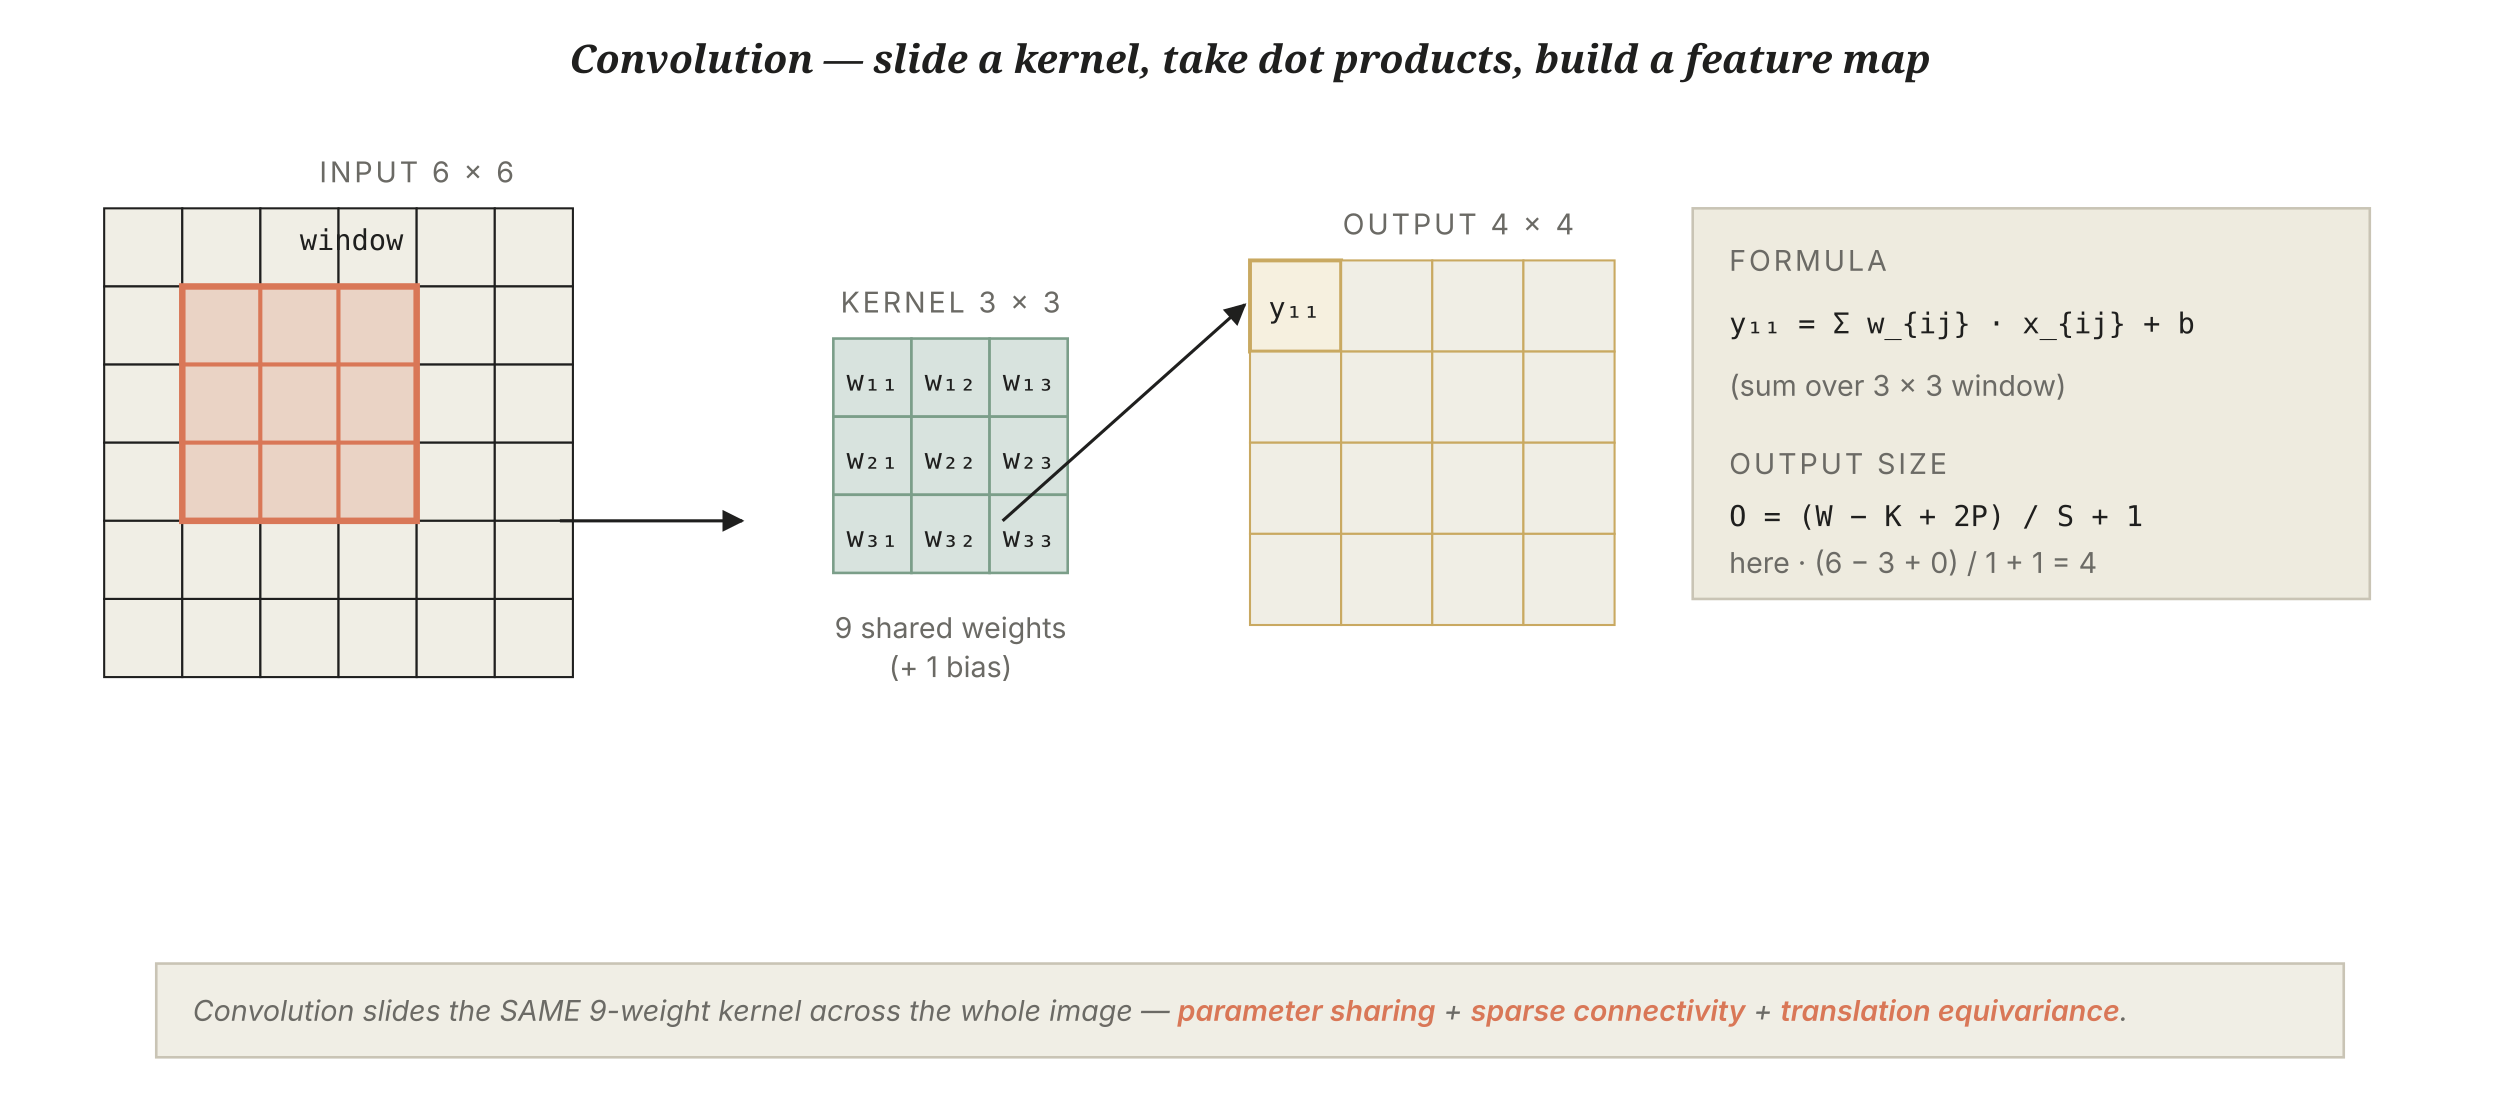
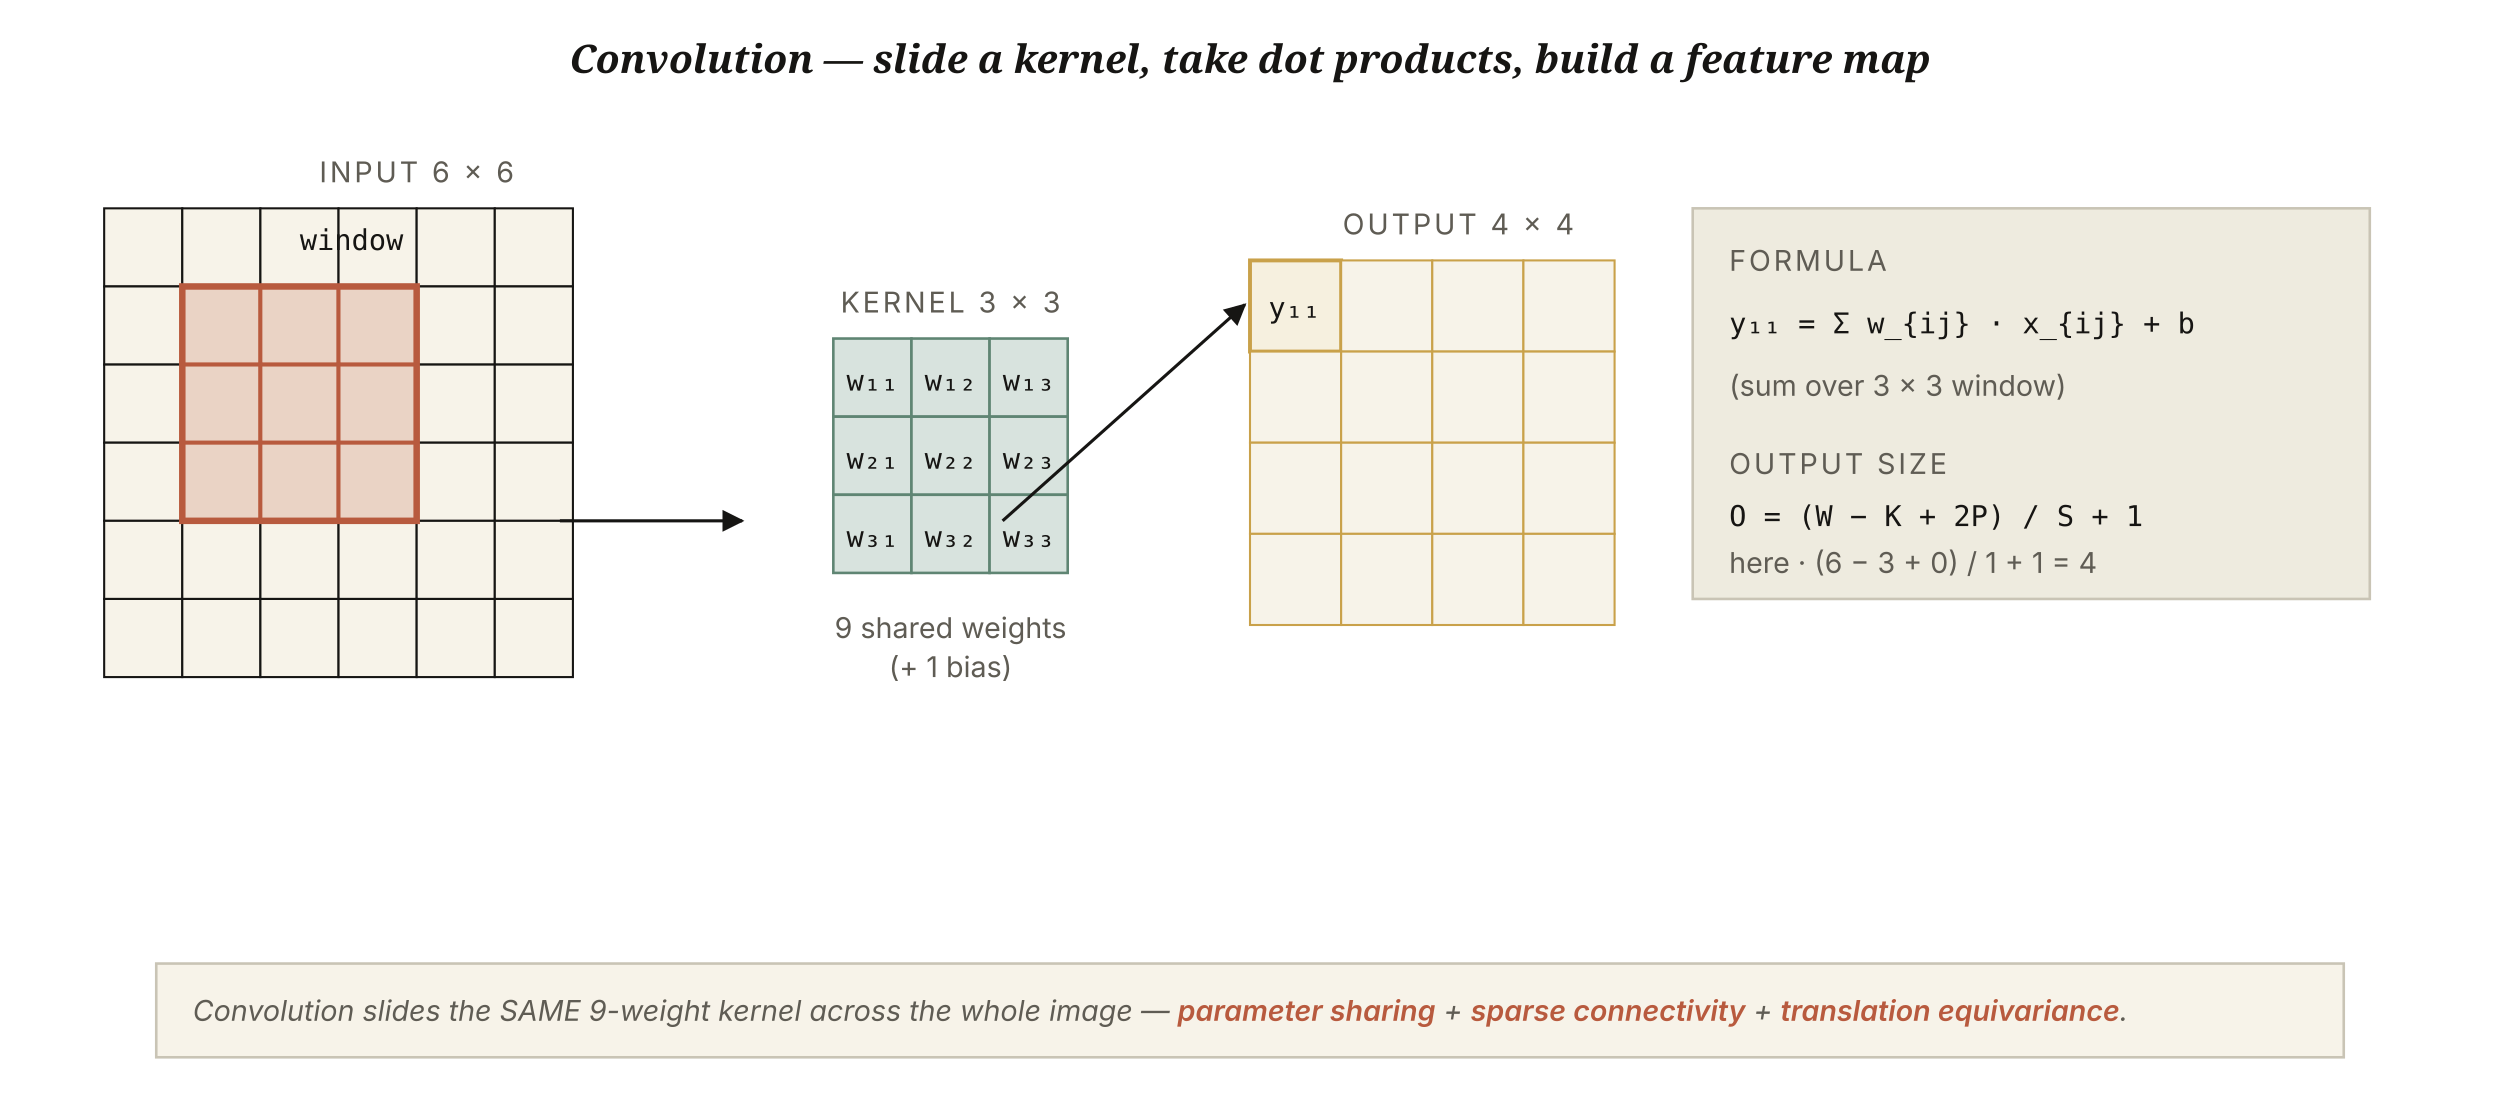
- <svg xmlns="http://www.w3.org/2000/svg" viewBox="0 0 960 420" font-family="Fraunces, Georgia, serif">
+ <svg xmlns="http://www.w3.org/2000/svg" viewBox="0 0 960 420" font-family="EB Garamond, Georgia, serif">
  <defs>
    <style>
-       .cell    { fill:#F0EEE5; stroke:#1F1F1E; stroke-width:0.8; }
-       .cell-h  { fill:#EAD3C5; stroke:#D97757; stroke-width:1.5; }
-       .kernel  { fill:#D8E3DE; stroke:#7B9E89; stroke-width:1; }
-       .out-h   { fill:#F6F0DF; stroke:#C9A961; stroke-width:1.5; }
-       .out     { fill:#F0EEE5; stroke:#C9A961; stroke-width:0.8; }
-       .mono    { font-family:'JetBrains Mono', monospace; font-size:11px; fill:#1F1F1E; }
-       .mut     { fill:#6B6A65; font-size:11px; font-family:Inter, sans-serif; }
-       .ttl     { fill:#1F1F1E; font-size:15px; font-weight:600; font-style:italic; }
-       .tag     { fill:#6B6A65; font-size:11px; letter-spacing:0.1em; text-transform:uppercase; font-family:Inter, sans-serif; }
+       .cell    { fill:#F7F3E9; stroke:#161513; stroke-width:0.8; }
+       .cell-h  { fill:#EAD3C5; stroke:#B85A3E; stroke-width:1.5; }
+       .kernel  { fill:#D8E3DE; stroke:#5F8573; stroke-width:1; }
+       .out-h   { fill:#F6F0DF; stroke:#C9A14A; stroke-width:1.5; }
+       .out     { fill:#F7F3E9; stroke:#C9A14A; stroke-width:0.8; }
+       .mono    { font-family:'JetBrains Mono', monospace; font-size:11px; fill:#161513; }
+       .mut     { fill:#5F5C54; font-size:11px; font-family:Inter, sans-serif; }
+       .ttl     { fill:#161513; font-size:15px; font-weight:600; font-style:italic; }
+       .tag     { fill:#5F5C54; font-size:11px; letter-spacing:0.1em; text-transform:uppercase; font-family:Inter, sans-serif; }
    </style>
    <marker id="cv-a" viewBox="0 0 10 10" refX="9" refY="5" markerWidth="7" markerHeight="7" orient="auto">
-       <path d="M0,0 L10,5 L0,10 z" fill="#1F1F1E" />
+       <path d="M0,0 L10,5 L0,10 z" fill="#161513" />
    </marker>
  </defs>
  <text x="480" y="28" text-anchor="middle" class="ttl">Convolution — slide a kernel, take dot products, build a feature map</text>
  <g transform="translate(40, 80)">
    <text x="120" y="-10" text-anchor="middle" class="tag">INPUT  6 × 6</text>
    <g>
      <rect class="cell" x="0" y="0" width="30" height="30" />
      <rect class="cell" x="30" y="0" width="30" height="30" />
      <rect class="cell" x="60" y="0" width="30" height="30" />
      <rect class="cell" x="90" y="0" width="30" height="30" />
      <rect class="cell" x="120" y="0" width="30" height="30" />
      <rect class="cell" x="150" y="0" width="30" height="30" />
      <rect class="cell" x="0" y="30" width="30" height="30" />
      <rect class="cell-h" x="30" y="30" width="30" height="30" />
      <rect class="cell-h" x="60" y="30" width="30" height="30" />
      <rect class="cell-h" x="90" y="30" width="30" height="30" />
      <rect class="cell" x="120" y="30" width="30" height="30" />
      <rect class="cell" x="150" y="30" width="30" height="30" />
      <rect class="cell" x="0" y="60" width="30" height="30" />
      <rect class="cell-h" x="30" y="60" width="30" height="30" />
      <rect class="cell-h" x="60" y="60" width="30" height="30" />
      <rect class="cell-h" x="90" y="60" width="30" height="30" />
      <rect class="cell" x="120" y="60" width="30" height="30" />
      <rect class="cell" x="150" y="60" width="30" height="30" />
      <rect class="cell" x="0" y="90" width="30" height="30" />
      <rect class="cell-h" x="30" y="90" width="30" height="30" />
      <rect class="cell-h" x="60" y="90" width="30" height="30" />
      <rect class="cell-h" x="90" y="90" width="30" height="30" />
      <rect class="cell" x="120" y="90" width="30" height="30" />
      <rect class="cell" x="150" y="90" width="30" height="30" />
      <rect class="cell" x="0" y="120" width="30" height="30" />
      <rect class="cell" x="30" y="120" width="30" height="30" />
      <rect class="cell" x="60" y="120" width="30" height="30" />
      <rect class="cell" x="90" y="120" width="30" height="30" />
      <rect class="cell" x="120" y="120" width="30" height="30" />
      <rect class="cell" x="150" y="120" width="30" height="30" />
      <rect class="cell" x="0" y="150" width="30" height="30" />
      <rect class="cell" x="30" y="150" width="30" height="30" />
      <rect class="cell" x="60" y="150" width="30" height="30" />
      <rect class="cell" x="90" y="150" width="30" height="30" />
      <rect class="cell" x="120" y="150" width="30" height="30" />
      <rect class="cell" x="150" y="150" width="30" height="30" />
    </g>
-     <rect x="30" y="30" width="90" height="90" fill="none" stroke="#D97757" stroke-width="2.5" />
-     <text x="95" y="16" class="mono" fill="#D97757" text-anchor="middle">window</text>
+     <rect x="30" y="30" width="90" height="90" fill="none" stroke="#B85A3E" stroke-width="2.5" />
+     <text x="95" y="16" class="mono" fill="#B85A3E" text-anchor="middle">window</text>
  </g>
  <g transform="translate(320, 130)">
-     <text x="45" y="-10" text-anchor="middle" class="tag" fill="#7B9E89">KERNEL  3 × 3</text>
+     <text x="45" y="-10" text-anchor="middle" class="tag" fill="#5F8573">KERNEL  3 × 3</text>
    <rect class="kernel" x="0" y="0" width="30" height="30" />
    <text x="15" y="20" text-anchor="middle" class="mono">w₁₁</text>
    <rect class="kernel" x="30" y="0" width="30" height="30" />
    <text x="45" y="20" text-anchor="middle" class="mono">w₁₂</text>
    <rect class="kernel" x="60" y="0" width="30" height="30" />
    <text x="75" y="20" text-anchor="middle" class="mono">w₁₃</text>
    <rect class="kernel" x="0" y="30" width="30" height="30" />
    <text x="15" y="50" text-anchor="middle" class="mono">w₂₁</text>
    <rect class="kernel" x="30" y="30" width="30" height="30" />
    <text x="45" y="50" text-anchor="middle" class="mono">w₂₂</text>
    <rect class="kernel" x="60" y="30" width="30" height="30" />
    <text x="75" y="50" text-anchor="middle" class="mono">w₂₃</text>
    <rect class="kernel" x="0" y="60" width="30" height="30" />
    <text x="15" y="80" text-anchor="middle" class="mono">w₃₁</text>
    <rect class="kernel" x="30" y="60" width="30" height="30" />
    <text x="45" y="80" text-anchor="middle" class="mono">w₃₂</text>
    <rect class="kernel" x="60" y="60" width="30" height="30" />
    <text x="75" y="80" text-anchor="middle" class="mono">w₃₃</text>
    <text x="45" y="115" text-anchor="middle" class="mut">9 shared weights</text>
    <text x="45" y="130" text-anchor="middle" class="mut">(+ 1 bias)</text>
  </g>
  <g transform="translate(480, 100)">
-     <text x="80" y="-10" text-anchor="middle" class="tag" fill="#C9A961">OUTPUT  4 × 4</text>
+     <text x="80" y="-10" text-anchor="middle" class="tag" fill="#C9A14A">OUTPUT  4 × 4</text>
    <g>
      <rect class="out-h" x="0" y="0" width="35" height="35" />
-       <text x="17" y="22" text-anchor="middle" class="mono" fill="#C9A961">y₁₁</text>
+       <text x="17" y="22" text-anchor="middle" class="mono" fill="#C9A14A">y₁₁</text>
      <rect class="out" x="35" y="0" width="35" height="35" />
      <rect class="out" x="70" y="0" width="35" height="35" />
      <rect class="out" x="105" y="0" width="35" height="35" />
      <rect class="out" x="0" y="35" width="35" height="35" />
      <rect class="out" x="35" y="35" width="35" height="35" />
      <rect class="out" x="70" y="35" width="35" height="35" />
      <rect class="out" x="105" y="35" width="35" height="35" />
      <rect class="out" x="0" y="70" width="35" height="35" />
      <rect class="out" x="35" y="70" width="35" height="35" />
      <rect class="out" x="70" y="70" width="35" height="35" />
      <rect class="out" x="105" y="70" width="35" height="35" />
      <rect class="out" x="0" y="105" width="35" height="35" />
      <rect class="out" x="35" y="105" width="35" height="35" />
      <rect class="out" x="70" y="105" width="35" height="35" />
      <rect class="out" x="105" y="105" width="35" height="35" />
    </g>
  </g>
-   <g class="mono" stroke="#1F1F1E" fill="none">
+   <g class="mono" stroke="#161513" fill="none">
    <line x1="215" y1="200" x2="285" y2="200" stroke-width="1.2" marker-end="url(#cv-a)" />
    <line x1="385" y1="200" x2="478" y2="117" stroke-width="1.2" marker-end="url(#cv-a)" />
  </g>
  <g transform="translate(650, 80)">
    <rect x="0" y="0" width="260" height="150" fill="#EEEBDF" stroke="#C9C4B5" />
    <text x="14" y="24" class="tag">FORMULA</text>
    <text x="14" y="48" class="mono" font-size="13">y₁₁ = Σ w_{ij} · x_{ij}  + b</text>
    <text x="14" y="72" class="mut">(sum over 3 × 3 window)</text>
    <text x="14" y="102" class="tag">OUTPUT SIZE</text>
    <text x="14" y="122" class="mono">O = (W − K + 2P) / S + 1</text>
    <text x="14" y="140" class="mut">here · (6 − 3 + 0) / 1 + 1 = 4</text>
  </g>
  <g transform="translate(60, 370)">
-     <rect x="0" y="0" width="840" height="36" fill="#F0EEE5" stroke="#C9C4B5" />
+     <rect x="0" y="0" width="840" height="36" fill="#F7F3E9" stroke="#C9C4B5" />
    <text x="14" y="22" class="mut" font-style="italic">
      Convolution slides the SAME 9-weight kernel across the whole image —
-       <tspan fill="#D97757" font-weight="600">parameter sharing</tspan> + <tspan fill="#D97757" font-weight="600">sparse connectivity</tspan> + <tspan fill="#D97757" font-weight="600">translation equivariance</tspan>.
+       <tspan fill="#B85A3E" font-weight="600">parameter sharing</tspan> + <tspan fill="#B85A3E" font-weight="600">sparse connectivity</tspan> + <tspan fill="#B85A3E" font-weight="600">translation equivariance</tspan>.
    </text>
  </g>
</svg>
